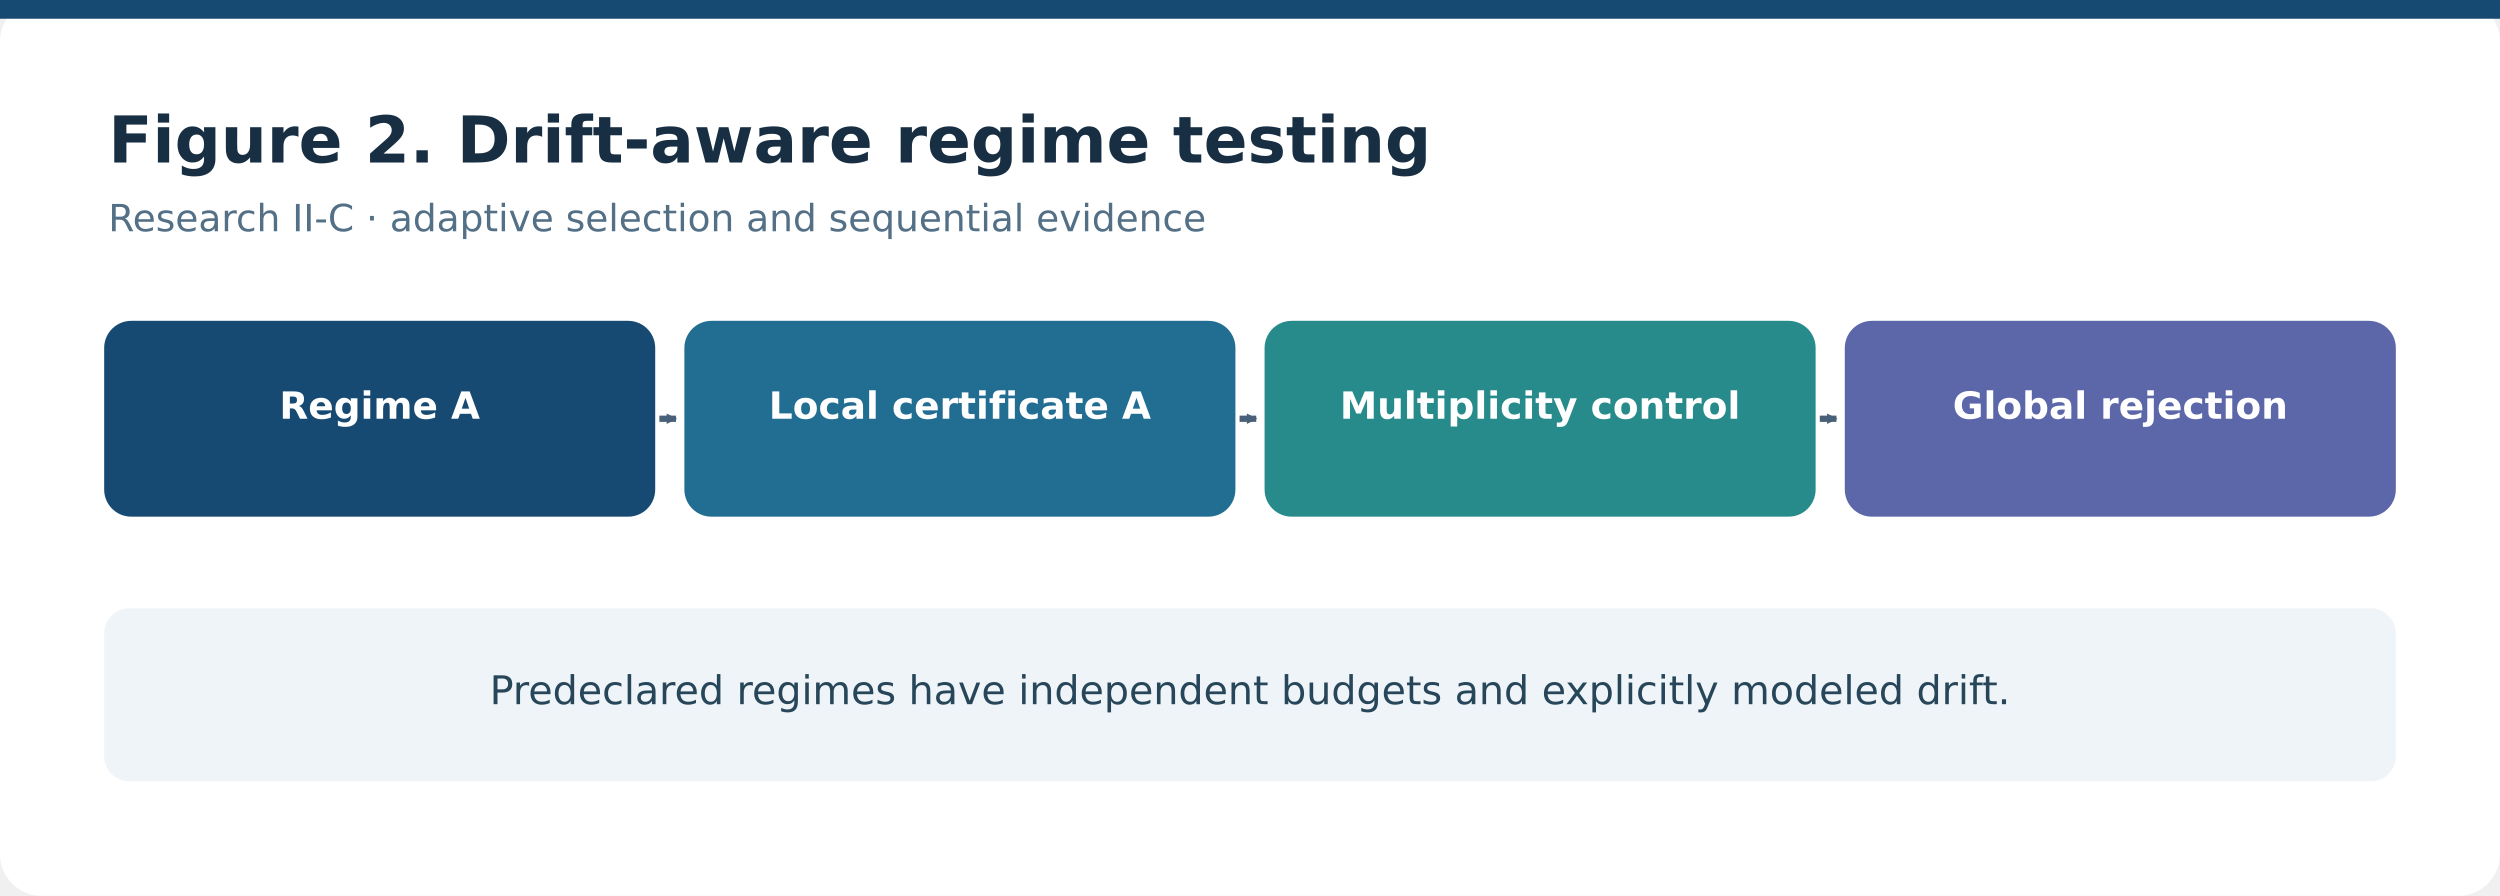
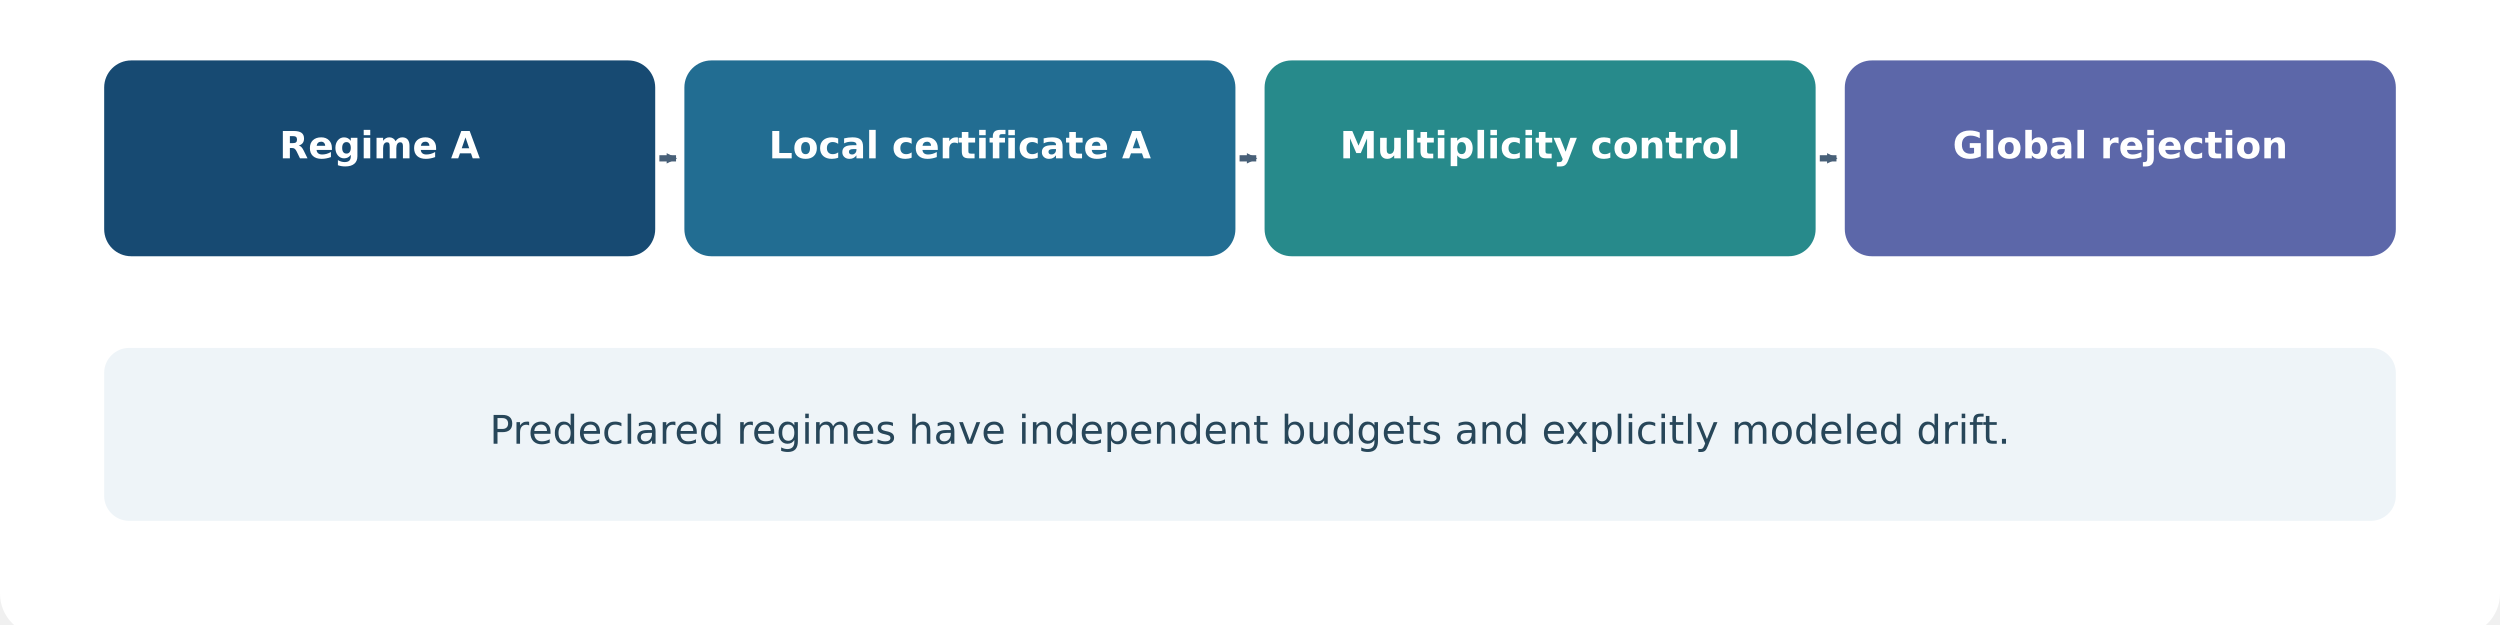
- <svg xmlns="http://www.w3.org/2000/svg" width="1200" height="430" viewBox="0 0 1200 430" role="img" aria-label="Drift-aware regime testing">
+ <svg xmlns="http://www.w3.org/2000/svg" width="1200" height="300" viewBox="0 125 1200 300" role="img" aria-label="Drift-aware regime testing">
  <defs>
    <marker id="arrow" viewBox="0 0 10 10" refX="9" refY="5" markerWidth="5" markerHeight="5" markerUnits="userSpaceOnUse" orient="auto-start-reverse">
      <path d="M0 0L10 5L0 10Z" fill="#486078" />
    </marker>
  </defs>
  <rect width="1200" height="430" rx="20" fill="#fff" />
-   <rect width="1200" height="9" fill="#174a72" />
  <text x="52" y="78" font-family="DejaVu Sans,Arial,sans-serif" font-size="31" font-weight="700" fill="#182f43">Figure 2. Drift-aware regime testing</text>
-   <text x="52" y="111" font-family="DejaVu Sans,Arial,sans-serif" font-size="18" fill="#537086">Research II-C · adaptive selection and sequential evidence</text>
  <rect x="50" y="154" width="264.5" height="94" rx="13" fill="#174a72" />
  <text text-anchor="middle" font-family="DejaVu Sans,Arial,sans-serif" font-size="18" font-weight="600" fill="#fff">
    <tspan x="182.25" y="201">Regime A</tspan>
  </text>
  <path d="M 316.5 201 H 324.5" stroke="#486078" stroke-width="3" marker-end="url(#arrow)" />
  <rect x="328.5" y="154" width="264.5" height="94" rx="13" fill="#226d92" />
  <text text-anchor="middle" font-family="DejaVu Sans,Arial,sans-serif" font-size="18" font-weight="600" fill="#fff">
    <tspan x="460.75" y="201">Local certificate A</tspan>
  </text>
  <path d="M 595 201 H 603" stroke="#486078" stroke-width="3" marker-end="url(#arrow)" />
  <rect x="607" y="154" width="264.5" height="94" rx="13" fill="#278a8b" />
  <text text-anchor="middle" font-family="DejaVu Sans,Arial,sans-serif" font-size="18" font-weight="600" fill="#fff">
    <tspan x="739.25" y="201">Multiplicity control</tspan>
  </text>
  <path d="M 873.5 201 H 881.5" stroke="#486078" stroke-width="3" marker-end="url(#arrow)" />
  <rect x="885.5" y="154" width="264.5" height="94" rx="13" fill="#5c67a9" />
  <text text-anchor="middle" font-family="DejaVu Sans,Arial,sans-serif" font-size="18" font-weight="600" fill="#fff">
    <tspan x="1017.75" y="201">Global rejection</tspan>
  </text>
  <rect x="50" y="292" width="1100" height="83" rx="12" fill="#eef4f8" />
  <text x="600" y="338" text-anchor="middle" font-family="DejaVu Sans,Arial,sans-serif" font-size="19" fill="#274659">Predeclared regimes have independent budgets and explicitly modeled drift.</text>
</svg>
